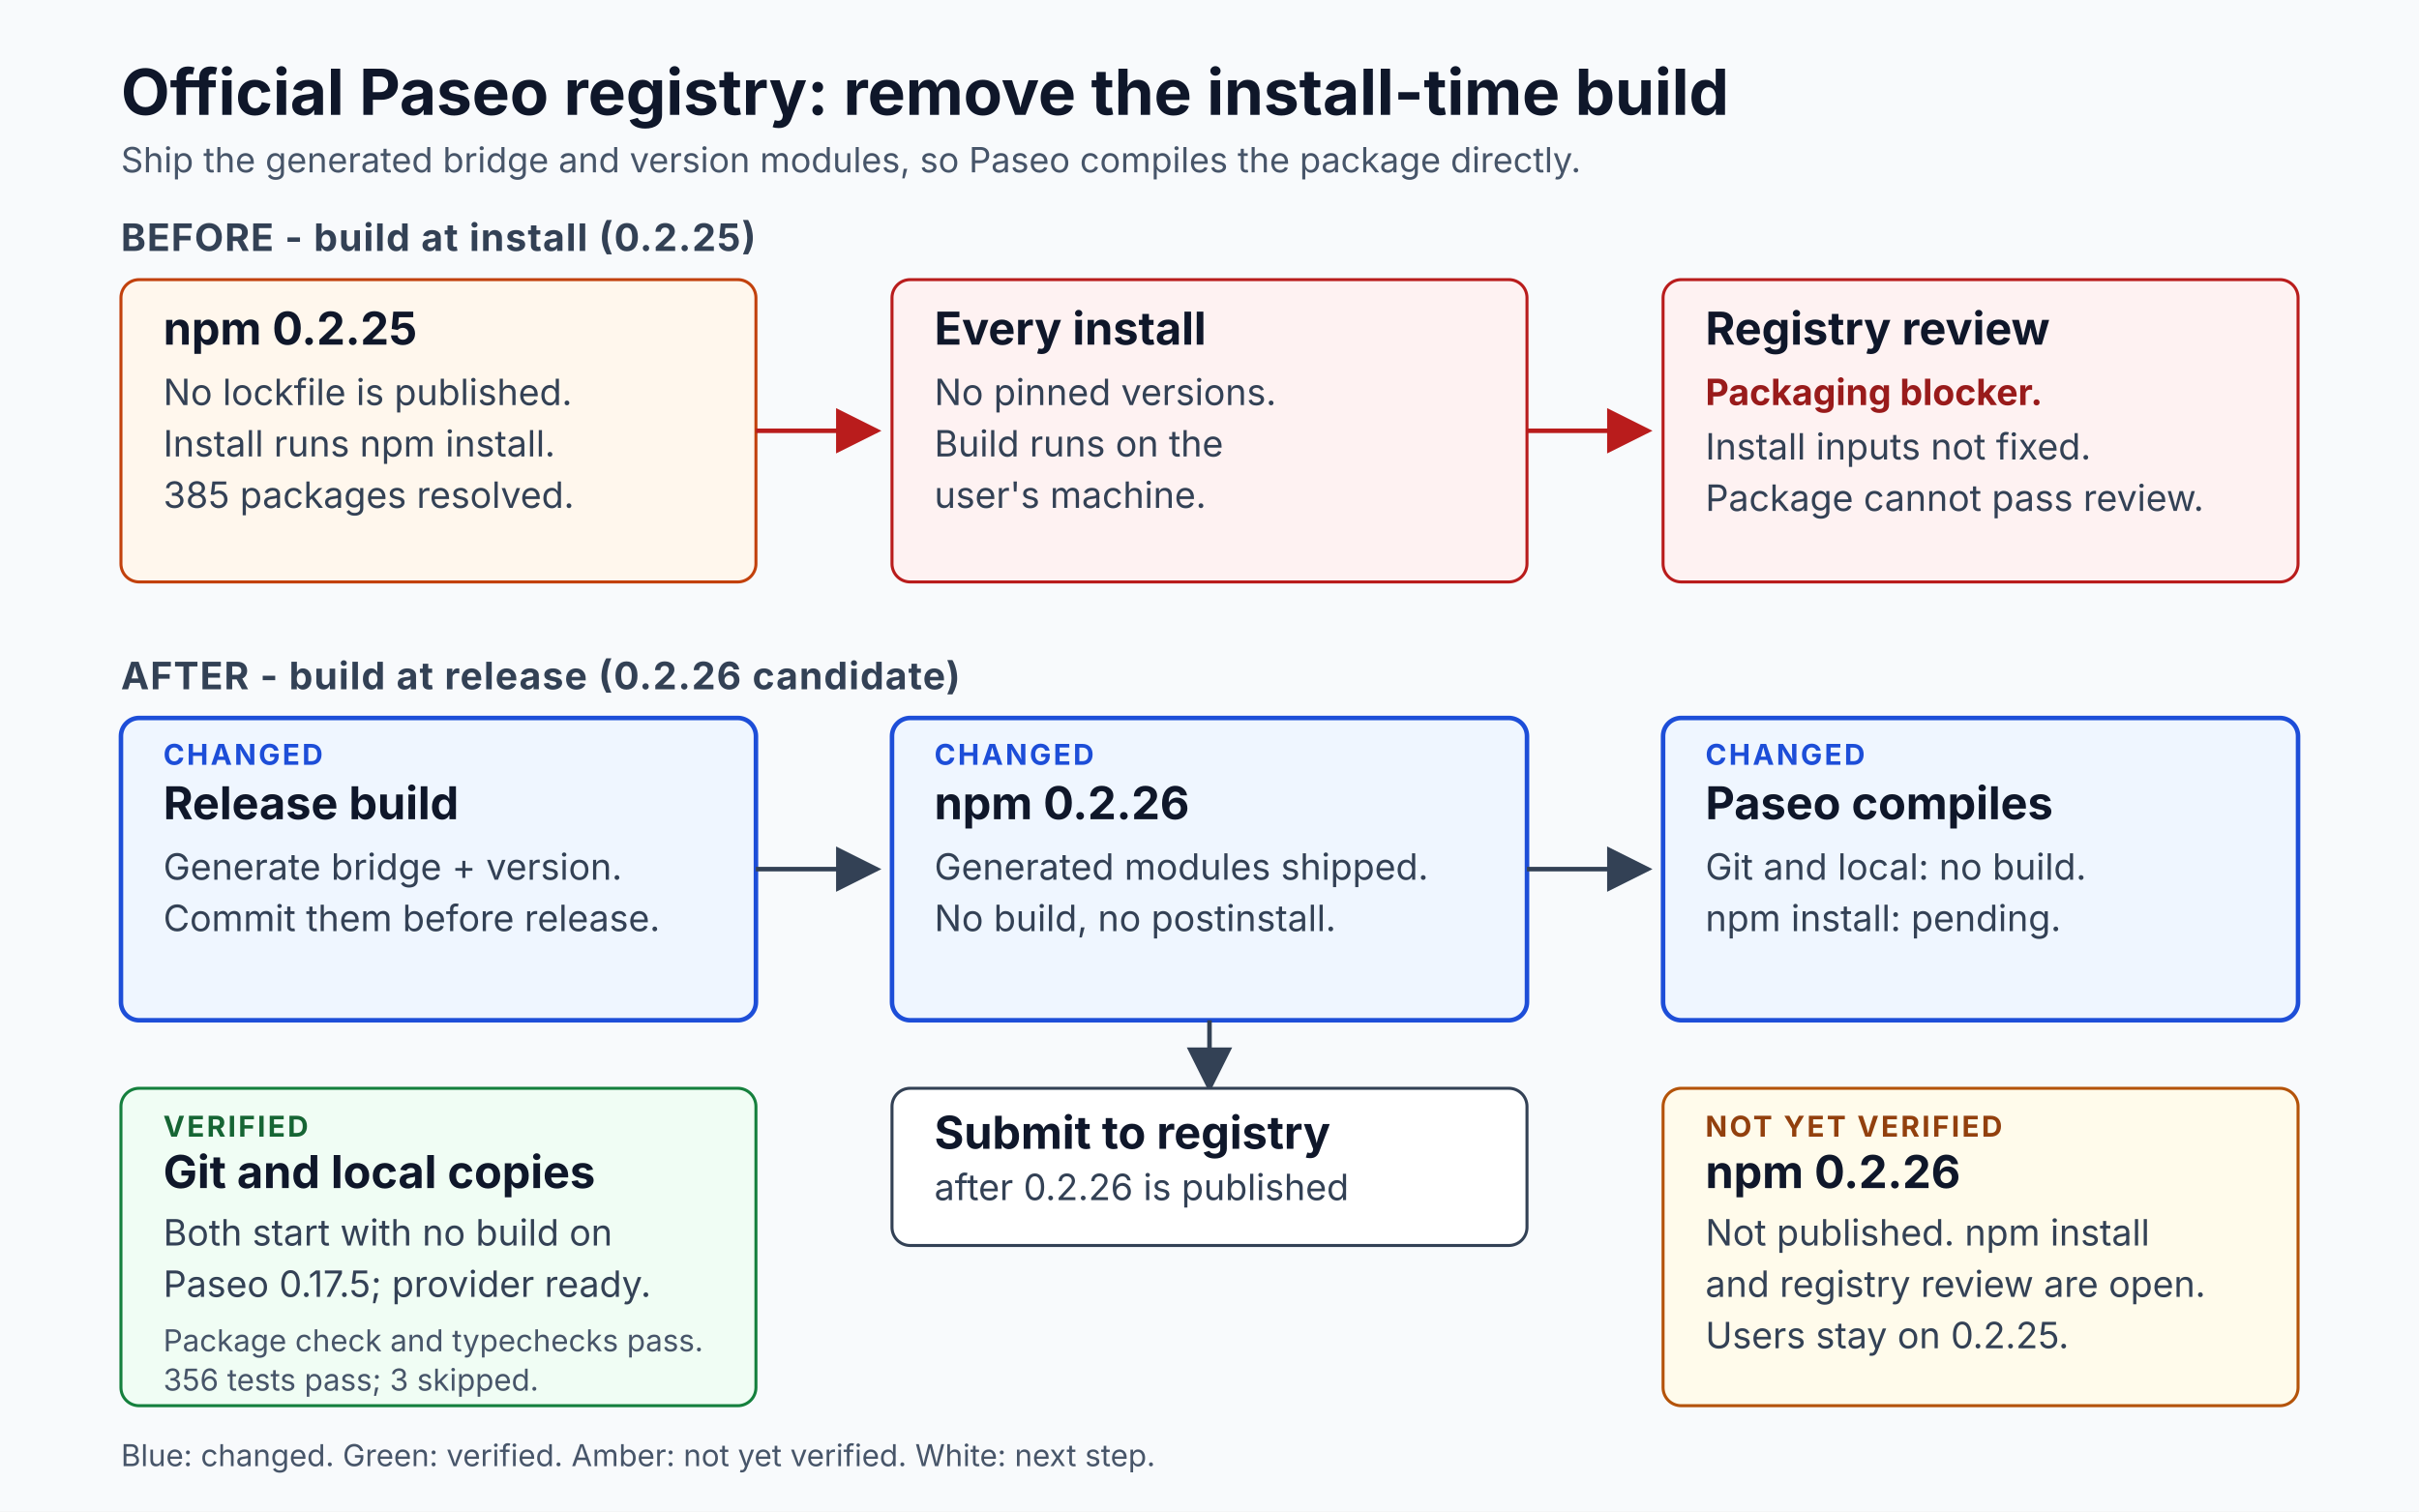
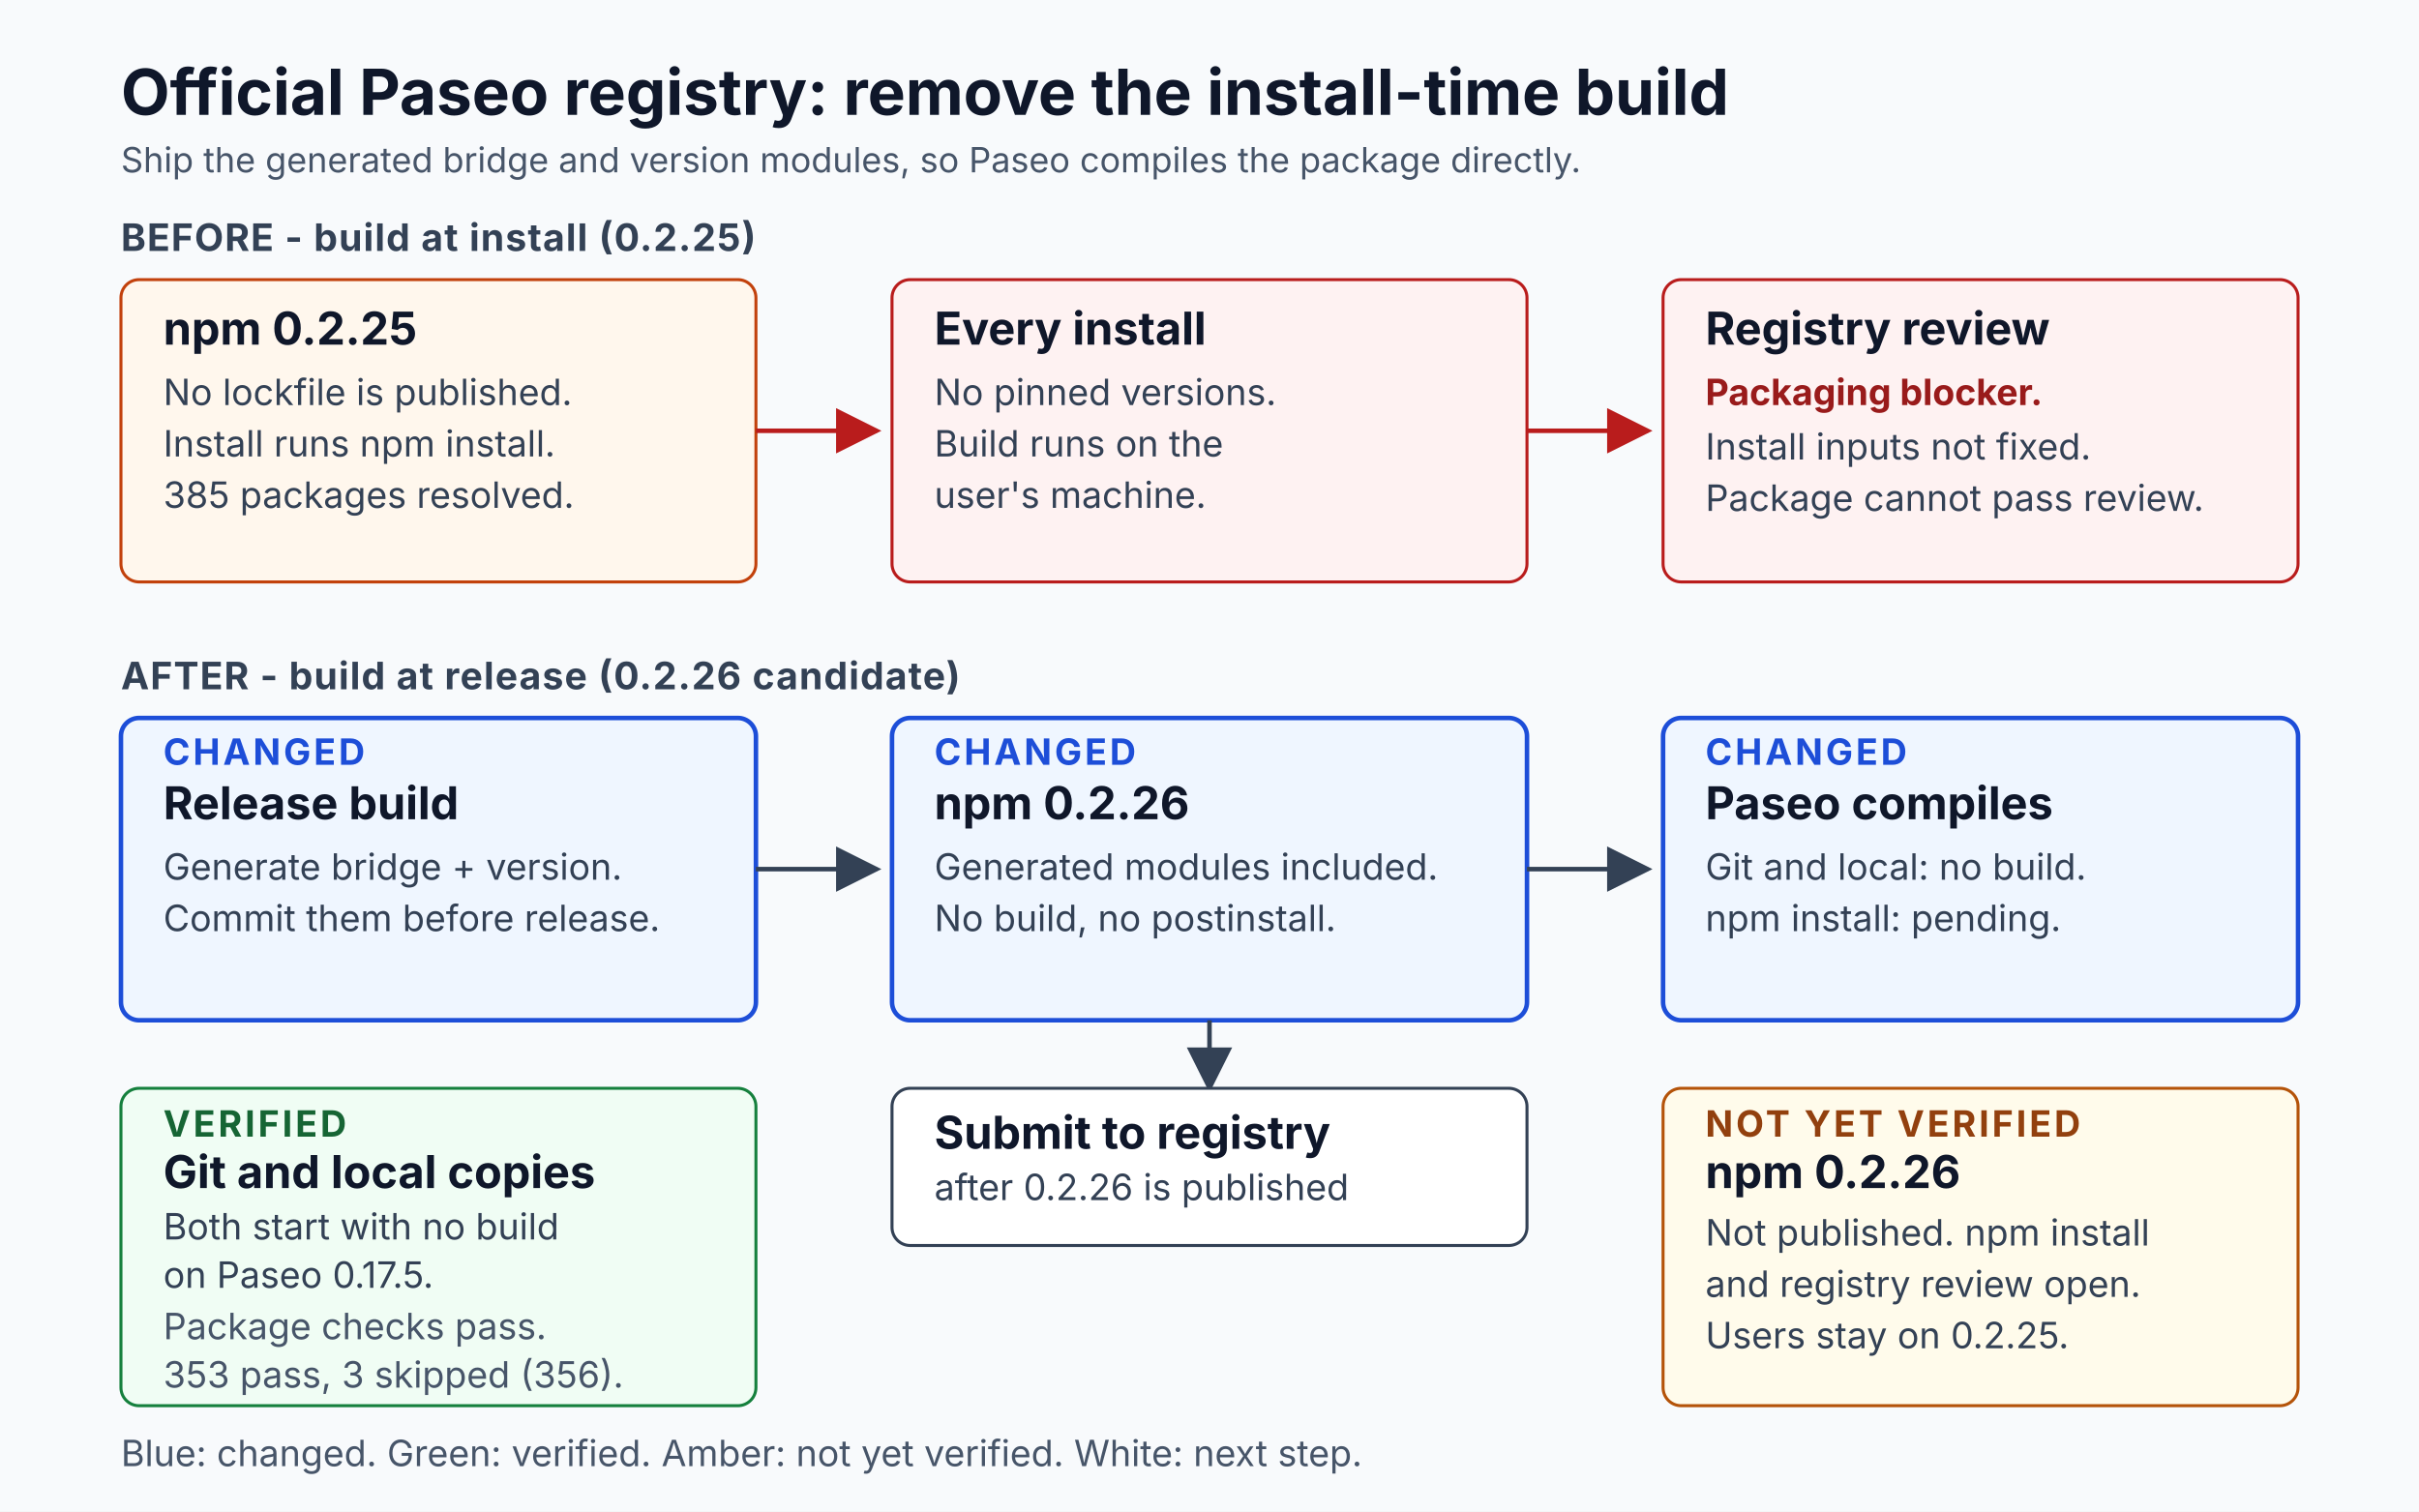
<svg xmlns="http://www.w3.org/2000/svg" width="1600" height="1000" viewBox="0 0 1600 1000" role="img" aria-labelledby="title desc">
  <defs>
    <marker id="arrow" viewBox="0 0 10 10" refX="9" refY="5" markerWidth="10" markerHeight="10" orient="auto-start-reverse">
      <path d="M 0 0 L 10 5 L 0 10 z" fill="#334155" />
    </marker>
    <marker id="arrowRed" viewBox="0 0 10 10" refX="9" refY="5" markerWidth="10" markerHeight="10" orient="auto-start-reverse">
      <path d="M 0 0 L 10 5 L 0 10 z" fill="#b91c1c" />
    </marker>
    <style>
      .title { font: 700 42px/1.2 system-ui, -apple-system, "Segoe UI", sans-serif; fill: #0f172a; }
      .subtitle { font: 400 23px/1.3 system-ui, -apple-system, "Segoe UI", sans-serif; fill: #475569; }
      .lane { font: 700 25px/1.2 system-ui, -apple-system, "Segoe UI", sans-serif; fill: #334155; letter-spacing: .03em; }
-       .status { font: 700 19px/1.2 system-ui, -apple-system, "Segoe UI", sans-serif; letter-spacing: .08em; }
+       .status { font: 700 24px/1.2 system-ui, -apple-system, "Segoe UI", sans-serif; letter-spacing: .08em; }
      .box-title { font: 700 30px/1.2 system-ui, -apple-system, "Segoe UI", sans-serif; fill: #0f172a; }
      .box-text { font: 400 24px/1.35 system-ui, -apple-system, "Segoe UI", sans-serif; fill: #334155; }
-       .small { font: 400 20px/1.35 system-ui, -apple-system, "Segoe UI", sans-serif; fill: #475569; }
+       .small { font: 400 24px/1.35 system-ui, -apple-system, "Segoe UI", sans-serif; fill: #475569; }
      .bad { font: 700 24px/1.3 system-ui, -apple-system, "Segoe UI", sans-serif; fill: #991b1b; }
      .ok { font: 700 24px/1.3 system-ui, -apple-system, "Segoe UI", sans-serif; fill: #166534; }
      .warn { font: 700 24px/1.3 system-ui, -apple-system, "Segoe UI", sans-serif; fill: #92400e; }
    </style>
  </defs>
  <rect width="1600" height="1000" fill="#f8fafc" />
  <text class="title" x="80" y="76">Official Paseo registry: remove the install-time build</text>
  <text class="subtitle" x="80" y="114">Ship the generated bridge and version modules, so Paseo compiles the package directly.</text>
  <text class="lane" x="80" y="166">BEFORE - build at install (0.2.25)</text>
  <rect x="80" y="185" width="420" height="200" rx="12" fill="#fff7ed" stroke="#c2410c" stroke-width="2" />
  <text class="box-title" x="108" y="228">npm 0.2.25</text>
  <text class="box-text" x="108" y="268">No lockfile is published.</text>
  <text class="box-text" x="108" y="302">Install runs npm install.</text>
  <text class="box-text" x="108" y="336">385 packages resolved.</text>
  <line x1="500" y1="285" x2="580" y2="285" stroke="#b91c1c" stroke-width="3" marker-end="url(#arrowRed)" />
  <rect x="590" y="185" width="420" height="200" rx="12" fill="#fef2f2" stroke="#b91c1c" stroke-width="2" />
  <text class="box-title" x="618" y="228">Every install</text>
  <text class="box-text" x="618" y="268">No pinned versions.</text>
  <text class="box-text" x="618" y="302">Build runs on the</text>
  <text class="box-text" x="618" y="336">user's machine.</text>
  <line x1="1010" y1="285" x2="1090" y2="285" stroke="#b91c1c" stroke-width="3" marker-end="url(#arrowRed)" />
  <rect x="1100" y="185" width="420" height="200" rx="12" fill="#fef2f2" stroke="#b91c1c" stroke-width="2" />
  <text class="box-title" x="1128" y="228">Registry review</text>
  <text class="bad" x="1128" y="268">Packaging blocker.</text>
  <text class="box-text" x="1128" y="304">Install inputs not fixed.</text>
  <text class="box-text" x="1128" y="338">Package cannot pass review.</text>
  <text class="lane" x="80" y="456">AFTER - build at release (0.2.26 candidate)</text>
  <rect x="80" y="475" width="420" height="200" rx="12" fill="#eff6ff" stroke="#1d4ed8" stroke-width="3" />
  <text class="status" x="108" y="506" fill="#1d4ed8">CHANGED</text>
  <text class="box-title" x="108" y="542">Release build</text>
  <text class="box-text" x="108" y="582">Generate bridge + version.</text>
  <text class="box-text" x="108" y="616">Commit them before release.</text>
  <line x1="500" y1="575" x2="580" y2="575" stroke="#334155" stroke-width="3" marker-end="url(#arrow)" />
  <rect x="590" y="475" width="420" height="200" rx="12" fill="#eff6ff" stroke="#1d4ed8" stroke-width="3" />
  <text class="status" x="618" y="506" fill="#1d4ed8">CHANGED</text>
  <text class="box-title" x="618" y="542">npm 0.2.26</text>
-   <text class="box-text" x="618" y="582">Generated modules shipped.</text>
+   <text class="box-text" x="618" y="582">Generated modules included.</text>
  <text class="box-text" x="618" y="616">No build, no postinstall.</text>
  <line x1="1010" y1="575" x2="1090" y2="575" stroke="#334155" stroke-width="3" marker-end="url(#arrow)" />
  <rect x="1100" y="475" width="420" height="200" rx="12" fill="#eff6ff" stroke="#1d4ed8" stroke-width="3" />
  <text class="status" x="1128" y="506" fill="#1d4ed8">CHANGED</text>
  <text class="box-title" x="1128" y="542">Paseo compiles</text>
  <text class="box-text" x="1128" y="582">Git and local: no build.</text>
  <text class="box-text" x="1128" y="616">npm install: pending.</text>
  <line x1="800" y1="675" x2="800" y2="720" stroke="#334155" stroke-width="3" marker-end="url(#arrow)" />
  <rect x="590" y="720" width="420" height="104" rx="12" fill="#ffffff" stroke="#334155" stroke-width="2" />
  <text class="box-title" x="618" y="760">Submit to registry</text>
  <text class="box-text" x="618" y="794">after 0.2.26 is published</text>
  <rect x="80" y="720" width="420" height="210" rx="12" fill="#f0fdf4" stroke="#15803d" stroke-width="2" />
  <text class="status" x="108" y="752" fill="#166534">VERIFIED</text>
  <text class="box-title" x="108" y="786">Git and local copies</text>
-   <text class="box-text" x="108" y="824">Both start with no build on</text>
-   <text class="box-text" x="108" y="858">Paseo 0.17.5; provider ready.</text>
-   <text class="small" x="108" y="894">Package check and typechecks pass.</text>
-   <text class="small" x="108" y="920">356 tests pass; 3 skipped.</text>
+   <text class="box-text" x="108" y="820">Both start with no build</text>
+   <text class="box-text" x="108" y="852">on Paseo 0.17.5.</text>
+   <text class="small" x="108" y="886">Package checks pass.</text>
+   <text class="small" x="108" y="918">353 pass, 3 skipped (356).</text>
  <rect x="1100" y="720" width="420" height="210" rx="12" fill="#fffbeb" stroke="#b45309" stroke-width="2" />
  <text class="status" x="1128" y="752" fill="#92400e">NOT YET VERIFIED</text>
  <text class="box-title" x="1128" y="786">npm 0.2.26</text>
  <text class="box-text" x="1128" y="824">Not published. npm install</text>
-   <text class="box-text" x="1128" y="858">and registry review are open.</text>
+   <text class="box-text" x="1128" y="858">and registry review open.</text>
  <text class="box-text" x="1128" y="892">Users stay on 0.2.25.</text>
  <text class="small" x="80" y="970">Blue: changed. Green: verified. Amber: not yet verified. White: next step.</text>
</svg>
